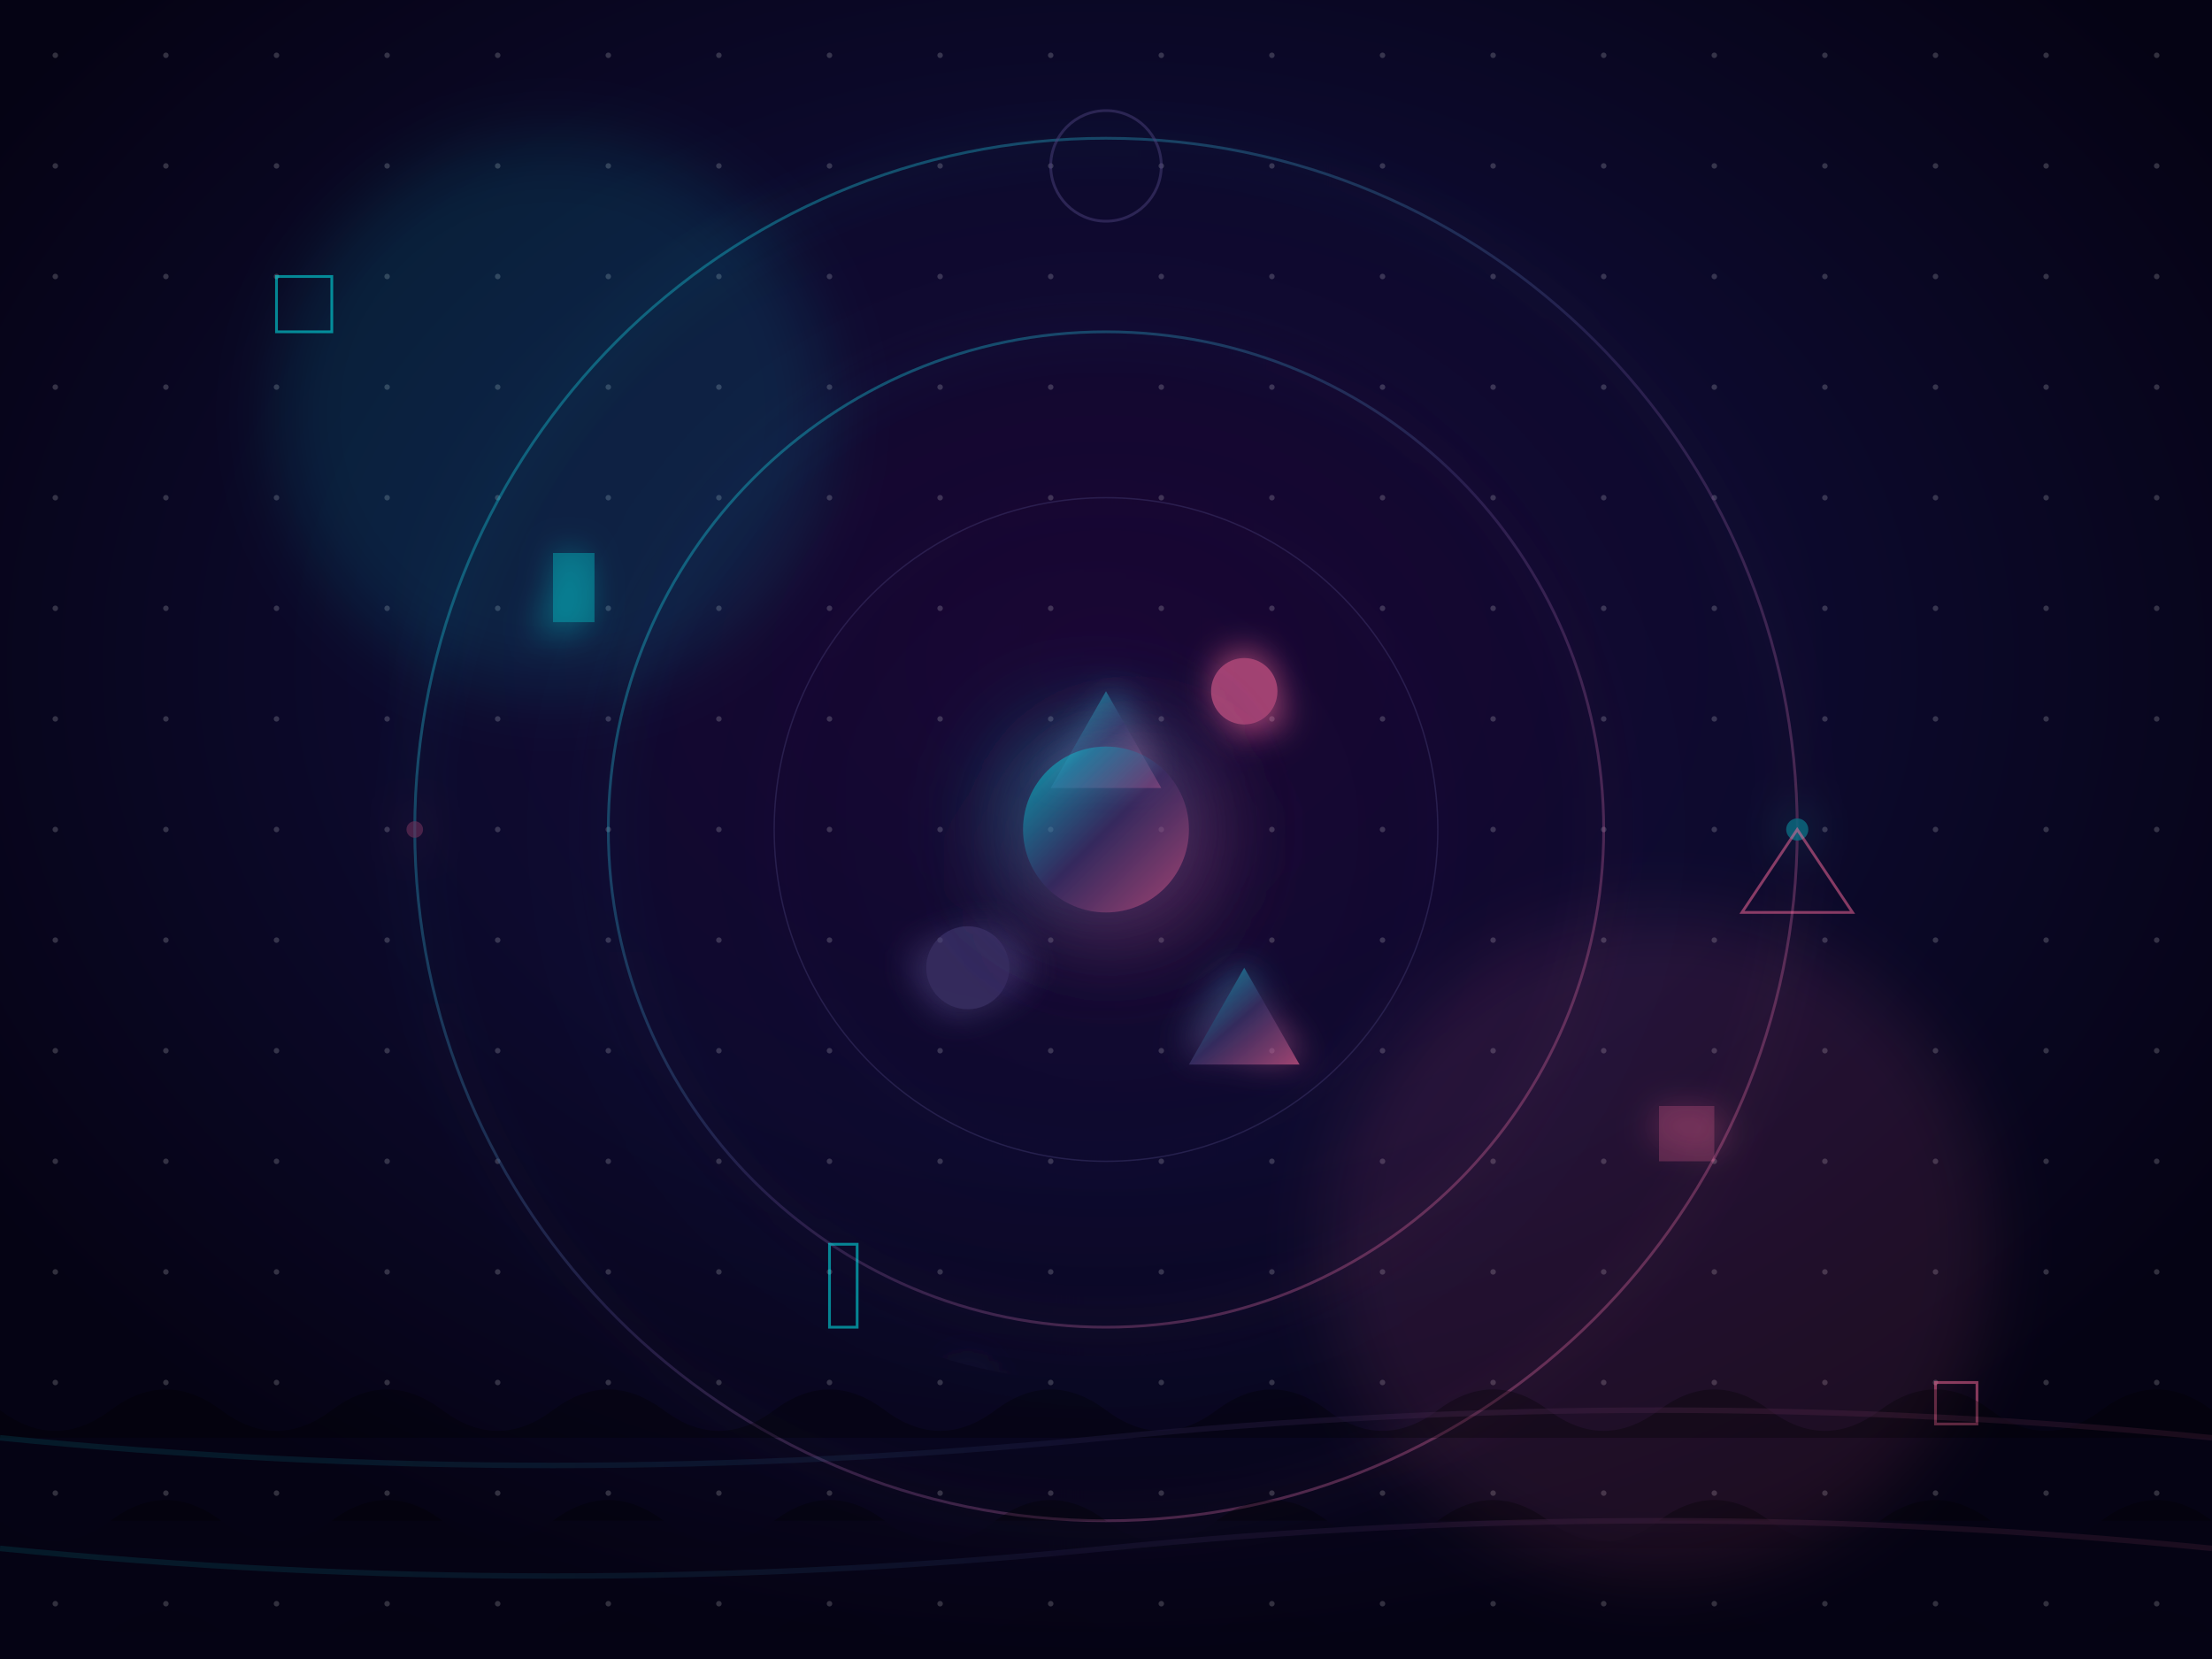
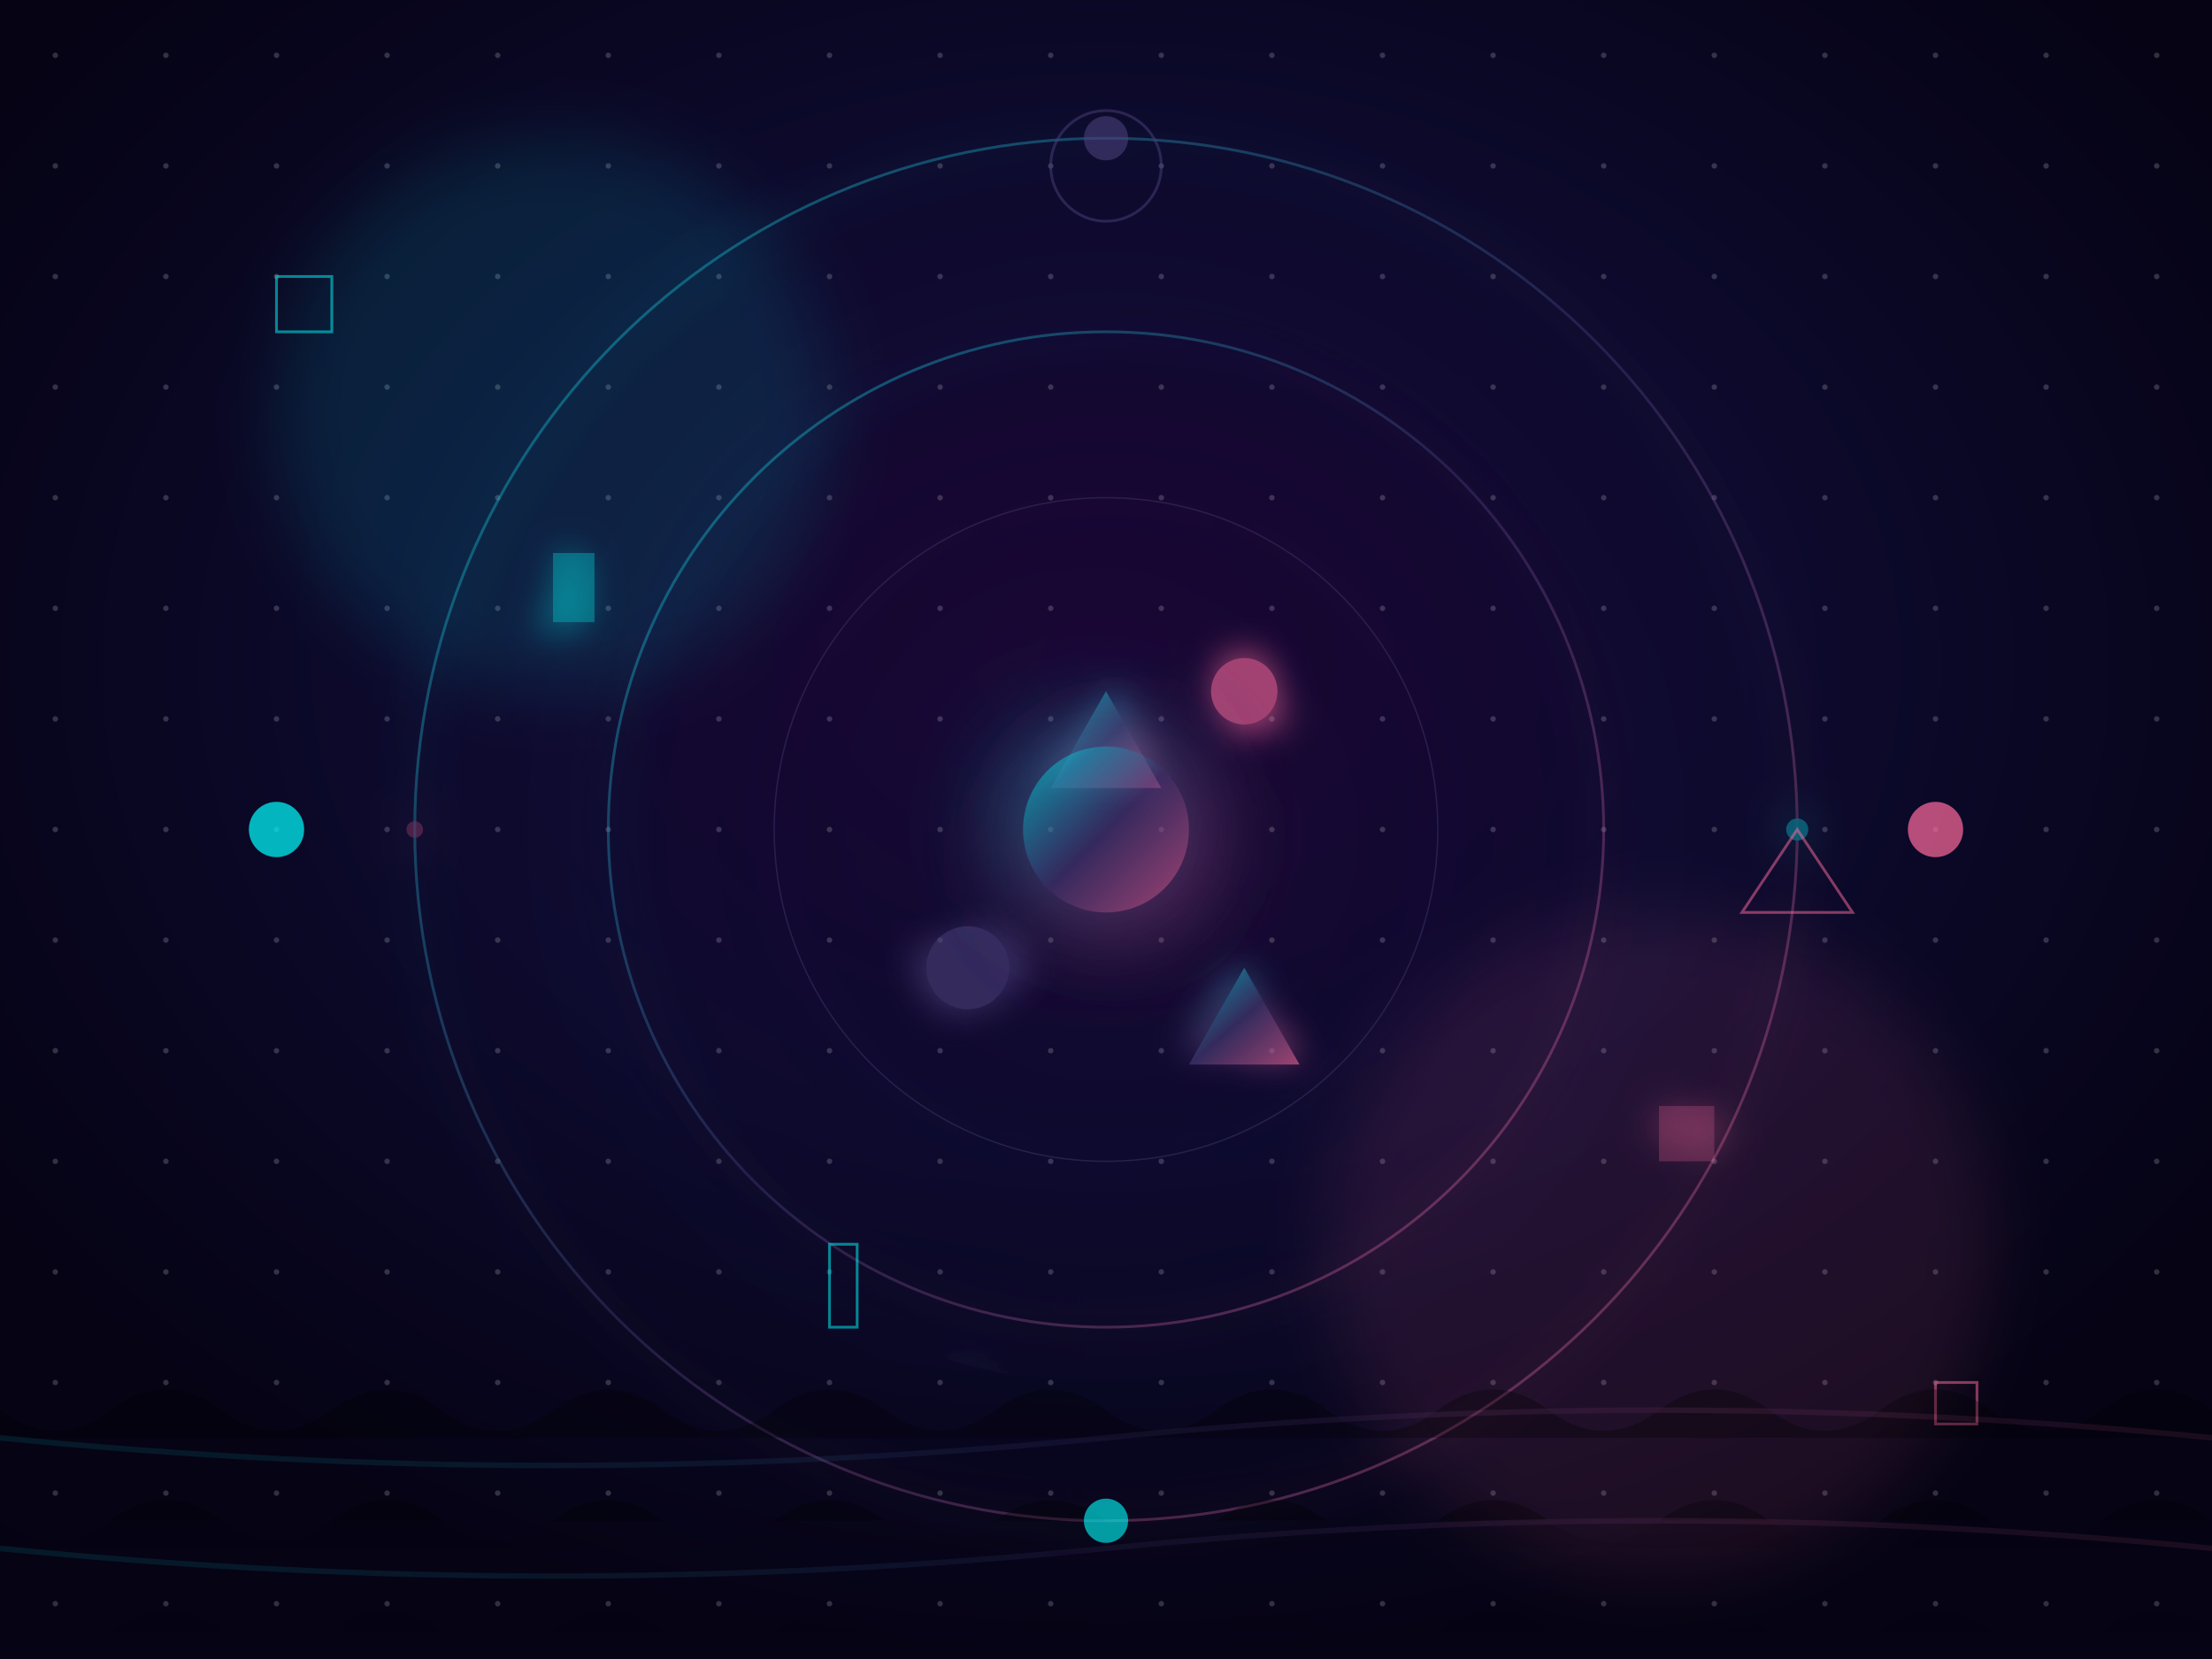
<svg xmlns="http://www.w3.org/2000/svg" viewBox="0 0 800 600" width="800" height="600">
  <defs>
    <radialGradient id="bg-grad" cx="50%" cy="40%" r="60%">
      <stop offset="0%" stop-color="#1a0533" />
      <stop offset="50%" stop-color="#0d0a2e" />
      <stop offset="100%" stop-color="#050314" />
    </radialGradient>
    <filter id="glow" x="-50%" y="-50%" width="200%" height="200%">
      <feGaussianBlur stdDeviation="8" result="blur" />
      <feMerge>
        <feMergeNode in="blur" />
        <feMergeNode in="SourceGraphic" />
      </feMerge>
    </filter>
    <filter id="organic" x="-50%" y="-50%" width="200%" height="200%">
      <feTurbulence type="fractalNoise" baseFrequency="0.02" numOctaves="3" result="turbulence" />
      <feDisplacementMap in="SourceGraphic" in2="turbulence" scale="30" xChannelSelector="R" yChannelSelector="G" />
      <feGaussianBlur stdDeviation="6" result="blur" />
      <feMerge>
        <feMergeNode in="blur" />
        <feMergeNode in="SourceGraphic" />
      </feMerge>
    </filter>
    <filter id="soft-blur" x="-25%" y="-25%" width="150%" height="150%">
      <feGaussianBlur stdDeviation="12" result="blur" />
    </filter>
    <filter id="deep-glow" x="-100%" y="-100%" width="300%" height="300%">
      <feGaussianBlur stdDeviation="20" result="blur" />
      <feMerge>
        <feMergeNode in="blur" />
        <feMergeNode in="blur" />
        <feMergeNode in="SourceGraphic" />
      </feMerge>
    </filter>
    <pattern id="star-pattern" x="0" y="0" width="40" height="40" patternUnits="userSpaceOnUse">
      <circle cx="20" cy="20" r="1" fill="#ffffff" opacity="0.6" />
    </pattern>
    <pattern id="orbit-pattern" x="0" y="0" width="80" height="80" patternUnits="userSpaceOnUse">
      <circle cx="40" cy="40" r="5" fill="none" stroke="#4a3f7a" stroke-width="1" opacity="0.4" />
    </pattern>
    <linearGradient id="bio-grad" x1="0%" y1="0%" x2="100%" y2="100%">
      <stop offset="0%" stop-color="#00ffff" />
      <stop offset="50%" stop-color="#4a3f7a" />
      <stop offset="100%" stop-color="#ff6b9d" />
    </linearGradient>
    <linearGradient id="wave-grad" x1="0%" y1="0%" x2="100%" y2="0%">
      <stop offset="0%" stop-color="#00ffff" stop-opacity="0.3" />
      <stop offset="50%" stop-color="#4a3f7a" stop-opacity="0.5" />
      <stop offset="100%" stop-color="#ff6b9d" stop-opacity="0.3" />
    </linearGradient>
    <path id="wave" d="M 0 30 Q 20 45 40 30 T 80 30 V 40 H 0 Z" />
    <pattern id="wave-pattern" x="0" y="0" width="80" height="40" patternUnits="userSpaceOnUse">
      <use href="#wave" x="0" y="0" />
      <use href="#wave" x="80" y="0" />
    </pattern>
    <clipPath id="depth-clip">
      <path d="M 0 0 L 800 0 L 800 600 L 0 600 Z" />
    </clipPath>
    <mask id="organic-mask">
      <rect width="800" height="600" fill="#000" />
      <circle cx="400" cy="300" r="200" fill="#fff">
        <animate attributeName="r" values="180;220;180" dur="8s" repeatCount="indefinite" />
      </circle>
    </mask>
    <symbol id="particle-symbol" viewBox="0 0 20 20">
      <circle cx="10" cy="10" r="5" fill="currentColor" />
    </symbol>
    <symbol id="geo-shape" viewBox="0 0 40 40">
      <polygon points="20,5 35,35 5,35" fill="none" stroke="currentColor" stroke-width="1" />
    </symbol>
    <symbol id="orbit-point" viewBox="0 0 10 10">
      <circle cx="5" cy="5" r="3" fill="currentColor" />
    </symbol>
  </defs>
+   <style>
+     @keyframes pulse {
+       0%, 100% { opacity: 0.3; transform: scale(1); }
+       50% { opacity: 0.7; transform: scale(1.1); }
+     }
+     @keyframes float {
+       0%, 100% { transform: translateY(0); }
+       50% { transform: translateY(-15px); }
+     }
+     @keyframes rotateSlow {
+       from { transform: rotate(0deg); }
+       to { transform: rotate(360deg); }
+     }
+     @keyframes breathe {
+       0%, 100% { r: 30; opacity: 0.6; }
+       50% { r: 40; opacity: 0.8; }
+     }
+     @keyframes shimmer {
+       0%, 100% { opacity: 0.4; }
+       50% { opacity: 1; }
+     }
+     @keyframes drift {
+       0% { transform: translateX(0); }
+       100% { transform: translateX(20px); }
+     }
+     @keyframes morph {
+       0%, 100% { rx: 5; ry: 5; }
+       50% { rx: 10; ry: 10; }
+     }
+     @keyframes waveMotion {
+       0%, 100% { transform: translateY(0) scaleX(1); }
+       50% { transform: translateY(5px) scaleX(1.02); }
+     }
+     @keyframes glowPulse {
+       0%, 100% { filter: drop-shadow(0 0 5px #00ffff); }
+       50% { filter: drop-shadow(0 0 20px #ff6b9d); }
+     }
+     @keyframes orbit {
+       0% { transform: rotate(0deg) translateX(150px) rotate(0deg); }
+       100% { transform: rotate(360deg) translateX(150px) rotate(-360deg); }
+     }
+   </style>
  <g clip-path="url(#depth-clip)">
    <rect width="800" height="600" fill="url(#bg-grad)" />
    <rect width="800" height="600" fill="url(#star-pattern)" opacity="0.3">
      <animate attributeName="opacity" values="0.2;0.4;0.2" dur="4s" repeatCount="indefinite" />
      <animate attributeName="x" values="0;-10;0" dur="20s" repeatCount="indefinite" />
    </rect>
    <circle cx="200" cy="150" r="100" fill="#00ffff" opacity="0.1" filter="url(#soft-blur)">
      <animate attributeName="opacity" values="0.08;0.15;0.08" dur="15s" repeatCount="indefinite" />
      <animate attributeName="r" values="90;110;90" dur="15s" repeatCount="indefinite" />
    </circle>
    <circle cx="600" cy="450" r="120" fill="#ff6b9d" opacity="0.1" filter="url(#soft-blur)">
      <animate attributeName="opacity" values="0.1;0.2;0.1" dur="18s" repeatCount="indefinite" />
      <animate attributeName="r" values="100;140;100" dur="18s" repeatCount="indefinite" />
    </circle>
  </g>
  <g opacity="0.4" filter="url(#glow)">
    <circle cx="400" cy="300" r="250" fill="none" stroke="url(#bio-grad)" stroke-width="1">
      <animateTransform attributeName="transform" type="rotate" from="0 400 300" to="360 400 300" dur="60s" repeatCount="indefinite" />
    </circle>
    <circle cx="400" cy="300" r="180" fill="none" stroke="url(#bio-grad)" stroke-width="1">
      <animateTransform attributeName="transform" type="rotate" from="360 400 300" to="0 400 300" dur="45s" repeatCount="indefinite" />
    </circle>
    <circle cx="400" cy="300" r="120" fill="none" stroke="#4a3f7a" stroke-width="0.5">
      <animateTransform attributeName="transform" type="rotate" from="0 400 300" to="360 400 300" dur="30s" repeatCount="indefinite" />
    </circle>
    <circle cx="650" cy="300" r="4" fill="#00ffff" opacity="0.8">
      <animateTransform attributeName="transform" type="rotate" from="0 400 300" to="360 400 300" dur="20s" repeatCount="indefinite" />
    </circle>
    <circle cx="150" cy="300" r="3" fill="#ff6b9d" opacity="0.6">
      <animateTransform attributeName="transform" type="rotate" from="360 400 300" to="0 400 300" dur="25s" repeatCount="indefinite" />
    </circle>
  </g>
  <g opacity="0.6" filter="url(#organic)">
    <polygon points="400,250 420,285 380,285" fill="url(#bio-grad)">
      <animate attributeName="opacity" values="0.4;0.8;0.4" dur="3s" repeatCount="indefinite" />
      <animateTransform attributeName="transform" type="translate" values="0,0;10,-5;0,0" dur="5s" repeatCount="indefinite" />
    </polygon>
    <polygon points="450,350 470,385 430,385" fill="url(#bio-grad)">
      <animate attributeName="opacity" values="0.3;0.7;0.3" dur="4s" repeatCount="indefinite" />
      <animateTransform attributeName="transform" type="translate" values="0,0;-10,5;0,0" dur="6s" repeatCount="indefinite" />
    </polygon>
    <circle cx="350" cy="350" r="15" fill="#4a3f7a">
      <animate attributeName="r" values="15;20;15" dur="2s" repeatCount="indefinite" />
    </circle>
    <circle cx="450" cy="250" r="12" fill="#ff6b9d">
      <animate attributeName="r" values="12;18;12" dur="2.5s" repeatCount="indefinite" />
    </circle>
    <rect x="200" y="200" width="15" height="25" fill="#00ffff" opacity="0.5">
      <animateTransform attributeName="transform" type="rotate" from="0 207 212" to="360 207 212" dur="12s" repeatCount="indefinite" />
    </rect>
    <rect x="600" y="400" width="20" height="20" fill="#ff6b9d" opacity="0.4">
      <animate attributeName="opacity" values="0.3;0.6;0.3" dur="4s" repeatCount="indefinite" />
    </rect>
  </g>
  <g filter="url(#glow)" mask="url(#organic-mask)">
    <circle cx="200" cy="150" r="8" fill="#00ffff" opacity="0.8">
      <animate attributeName="cx" values="200;220;200" dur="4s" repeatCount="indefinite" />
      <animate attributeName="cy" values="150;140;150" dur="4s" repeatCount="indefinite" />
      <animate attributeName="opacity" values="0.6;1;0.6" dur="2s" repeatCount="indefinite" />
      <animate attributeName="r" values="8;12;8" dur="2s" repeatCount="indefinite" />
    </circle>
    <circle cx="600" cy="450" r="6" fill="#ff6b9d" opacity="0.7">
      <animate attributeName="cx" values="600;580;600" dur="3s" repeatCount="indefinite" />
      <animate attributeName="cy" values="450;460;450" dur="3s" repeatCount="indefinite" />
      <animate attributeName="opacity" values="0.5;0.9;0.5" dur="1.5s" repeatCount="indefinite" />
    </circle>
    <circle cx="350" cy="500" r="5" fill="#4a3f7a" opacity="0.6">
      <animate attributeName="cx" values="350;370;350" dur="5s" repeatCount="indefinite" />
      <animate attributeName="cy" values="500;490;500" dur="5s" repeatCount="indefinite" />
    </circle>
    <circle cx="650" cy="200" r="4" fill="#00ffff" opacity="0.5">
      <animate attributeName="cx" values="650;630;650" dur="2.5s" repeatCount="indefinite" />
      <animate attributeName="cy" values="200;210;200" dur="2.5s" repeatCount="indefinite" />
    </circle>
    <circle cx="150" cy="350" r="3" fill="#ff6b9d" opacity="0.4">
      <animate attributeName="cx" values="150;160;150" dur="3.5s" repeatCount="indefinite" />
      <animate attributeName="cy" values="350;345;350" dur="3.5s" repeatCount="indefinite" />
    </circle>
    <circle cx="500" cy="100" r="6" fill="#00ffff" opacity="0.6">
      <animate attributeName="cx" values="500;520;500" dur="3s" repeatCount="indefinite" />
      <animate attributeName="cy" values="100;90;100" dur="3s" repeatCount="indefinite" />
    </circle>
    <circle cx="100" cy="500" r="4" fill="#ff6b9d" opacity="0.5">
      <animate attributeName="cx" values="100;120;100" dur="4s" repeatCount="indefinite" />
      <animate attributeName="cy" values="500;510;500" dur="4s" repeatCount="indefinite" />
    </circle>
  </g>
  <g opacity="0.5">
    <rect x="100" y="100" width="20" height="20" fill="none" stroke="#00ffff" stroke-width="1">
      <animateTransform attributeName="transform" type="rotate" from="0 110 110" to="360 110 110" dur="10s" repeatCount="indefinite" />
    </rect>
    <rect x="700" y="500" width="15" height="15" fill="none" stroke="#ff6b9d" stroke-width="1">
      <animateTransform attributeName="transform" type="rotate" from="360 707 507" to="0 707 507" dur="8s" repeatCount="indefinite" />
    </rect>
    <circle cx="400" cy="60" r="20" fill="none" stroke="#4a3f7a" stroke-width="1">
      <animate attributeName="opacity" values="0.3;0.6;0.3" dur="3s" repeatCount="indefinite" />
      <animate attributeName="r" values="20;25;20" dur="4s" repeatCount="indefinite" />
    </circle>
    <rect x="300" y="450" width="10" height="30" fill="none" stroke="#00ffff" stroke-width="1">
      <animate attributeName="opacity" values="0.3;0.7;0.3" dur="5s" repeatCount="indefinite" />
    </rect>
    <polygon points="650,300 670,330 630,330" fill="none" stroke="#ff6b9d" stroke-width="1">
      <animate attributeName="opacity" values="0.4;0.8;0.4" dur="4s" repeatCount="indefinite" />
    </polygon>
  </g>
  <g opacity="0.3">
    <rect width="800" height="50" fill="url(#wave-pattern)" y="500">
      <animate attributeName="y" values="500;520;500" dur="6s" repeatCount="indefinite" />
      <animate attributeName="opacity" values="0.25;0.35;0.25" dur="6s" repeatCount="indefinite" />
    </rect>
    <rect width="800" height="40" fill="url(#wave-pattern)" y="550" opacity="0.2">
      <animate attributeName="y" values="550;570;550" dur="8s" repeatCount="indefinite" />
      <animate attributeName="opacity" values="0.15;0.25;0.15" dur="8s" repeatCount="indefinite" />
    </rect>
    <path d="M 0 520 Q 200 540 400 520 T 800 520" fill="none" stroke="url(#wave-grad)" stroke-width="2">
      <animate attributeName="d" values="M 0 520 Q 200 540 400 520 T 800 520; M 0 525 Q 200 545 400 525 T 800 525; M 0 520 Q 200 540 400 520 T 800 520" dur="6s" repeatCount="indefinite" />
    </path>
    <path d="M 0 560 Q 200 580 400 560 T 800 560" fill="none" stroke="url(#wave-grad)" stroke-width="2">
      <animate attributeName="d" values="M 0 560 Q 200 580 400 560 T 800 560; M 0 565 Q 200 585 400 565 T 800 565; M 0 560 Q 200 580 400 560 T 800 560" dur="8s" repeatCount="indefinite" />
    </path>
  </g>
  <circle cx="400" cy="300" r="30" fill="url(#bio-grad)" opacity="0.6" filter="url(#deep-glow)">
    <animate attributeName="opacity" values="0.4;0.8;0.4" dur="4s" repeatCount="indefinite" />
    <animate attributeName="r" values="30;35;30" dur="3s" repeatCount="indefinite" />
    <animate attributeName="fill" values="#00ffff;#4a3f7a;#ff6b9d;#00ffff" dur="10s" repeatCount="indefinite" />
  </circle>
  <circle cx="400" cy="300" r="80" fill="none" stroke="url(#bio-grad)" stroke-width="1" opacity="0.2" filter="url(#soft-blur)">
    <animate attributeName="opacity" values="0.1;0.3;0.1" dur="5s" repeatCount="indefinite" />
    <animate attributeName="stroke-dasharray" values="0,100;50,100;0,100" dur="4s" repeatCount="indefinite" />
  </circle>
  <g opacity="0.15" filter="url(#soft-blur)">
    <circle cx="400" cy="300" r="200" fill="none" stroke="#00ffff" stroke-width="0.5">
      <animateTransform attributeName="transform" type="rotate" from="0 400 300" to="360 400 300" dur="90s" repeatCount="indefinite" />
    </circle>
    <circle cx="400" cy="300" r="150" fill="none" stroke="#ff6b9d" stroke-width="0.5">
      <animateTransform attributeName="transform" type="rotate" from="360 400 300" to="0 400 300" dur="70s" repeatCount="indefinite" />
    </circle>
  </g>
+   <g>
+     <circle cx="100" cy="300" r="10" fill="#00ffff" opacity="0.7">
+       <animate attributeName="opacity" values="0.5;1;0.5" dur="2s" repeatCount="indefinite" />
+     </circle>
+     <circle cx="700" cy="300" r="10" fill="#ff6b9d" opacity="0.7">
+       <animate attributeName="opacity" values="0.5;1;0.5" dur="2s" repeatCount="indefinite" />
+     </circle>
+     <circle cx="400" cy="50" r="8" fill="#4a3f7a" opacity="0.6">
+       <animate attributeName="opacity" values="0.4;0.8;0.4" dur="1.5s" repeatCount="indefinite" />
+     </circle>
+     <circle cx="400" cy="550" r="8" fill="#00ffff" opacity="0.6">
+       <animate attributeName="opacity" values="0.4;0.8;0.4" dur="1.5s" repeatCount="indefinite" />
+     </circle>
+   </g>
</svg>
